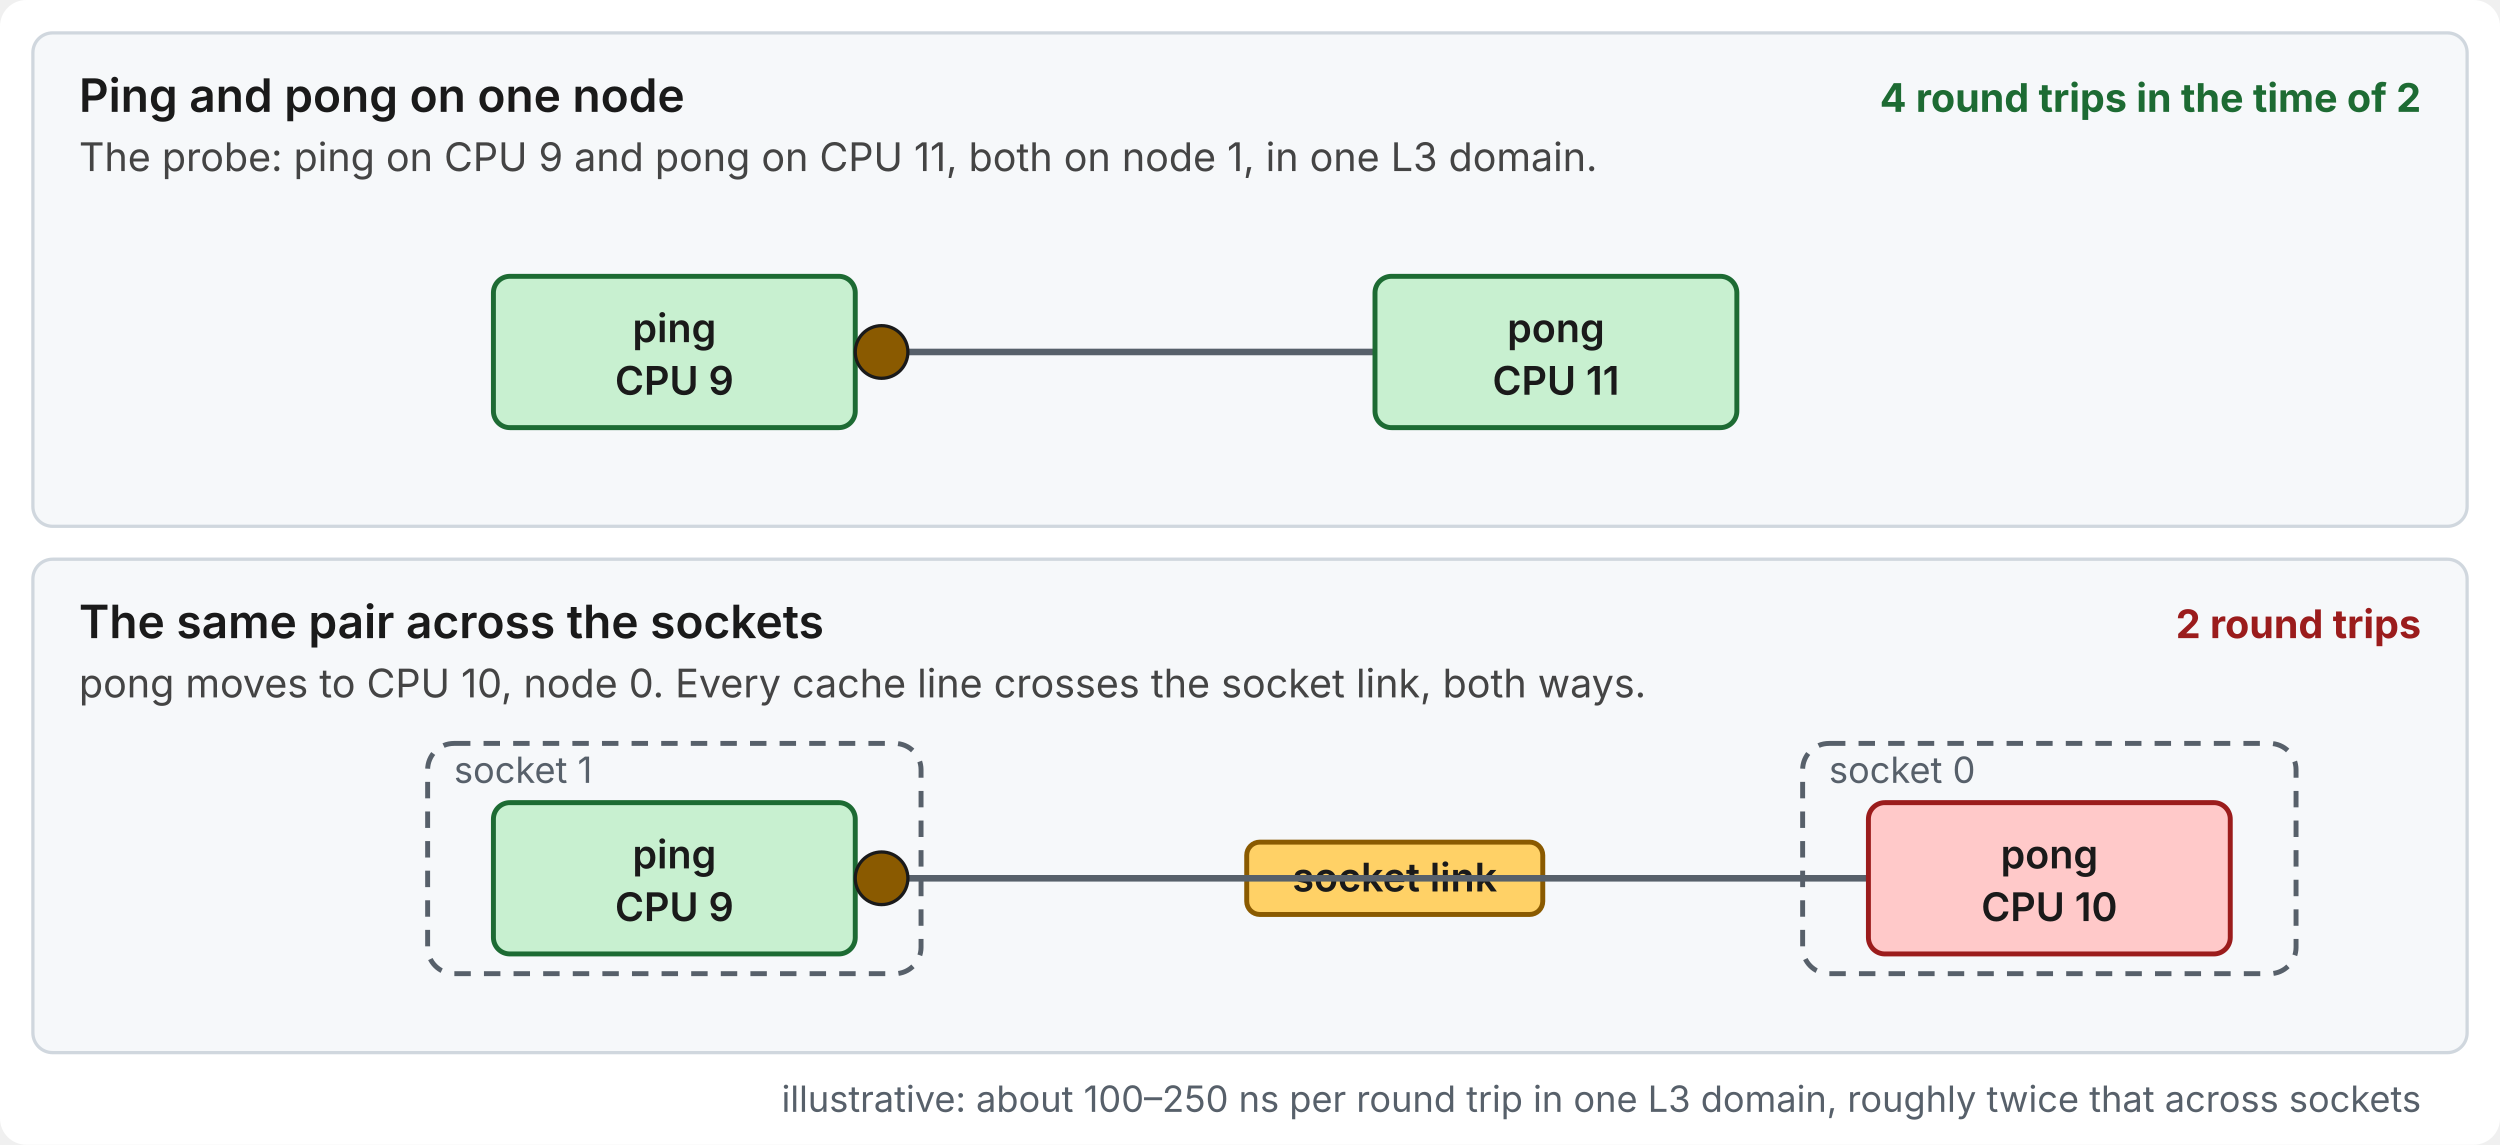
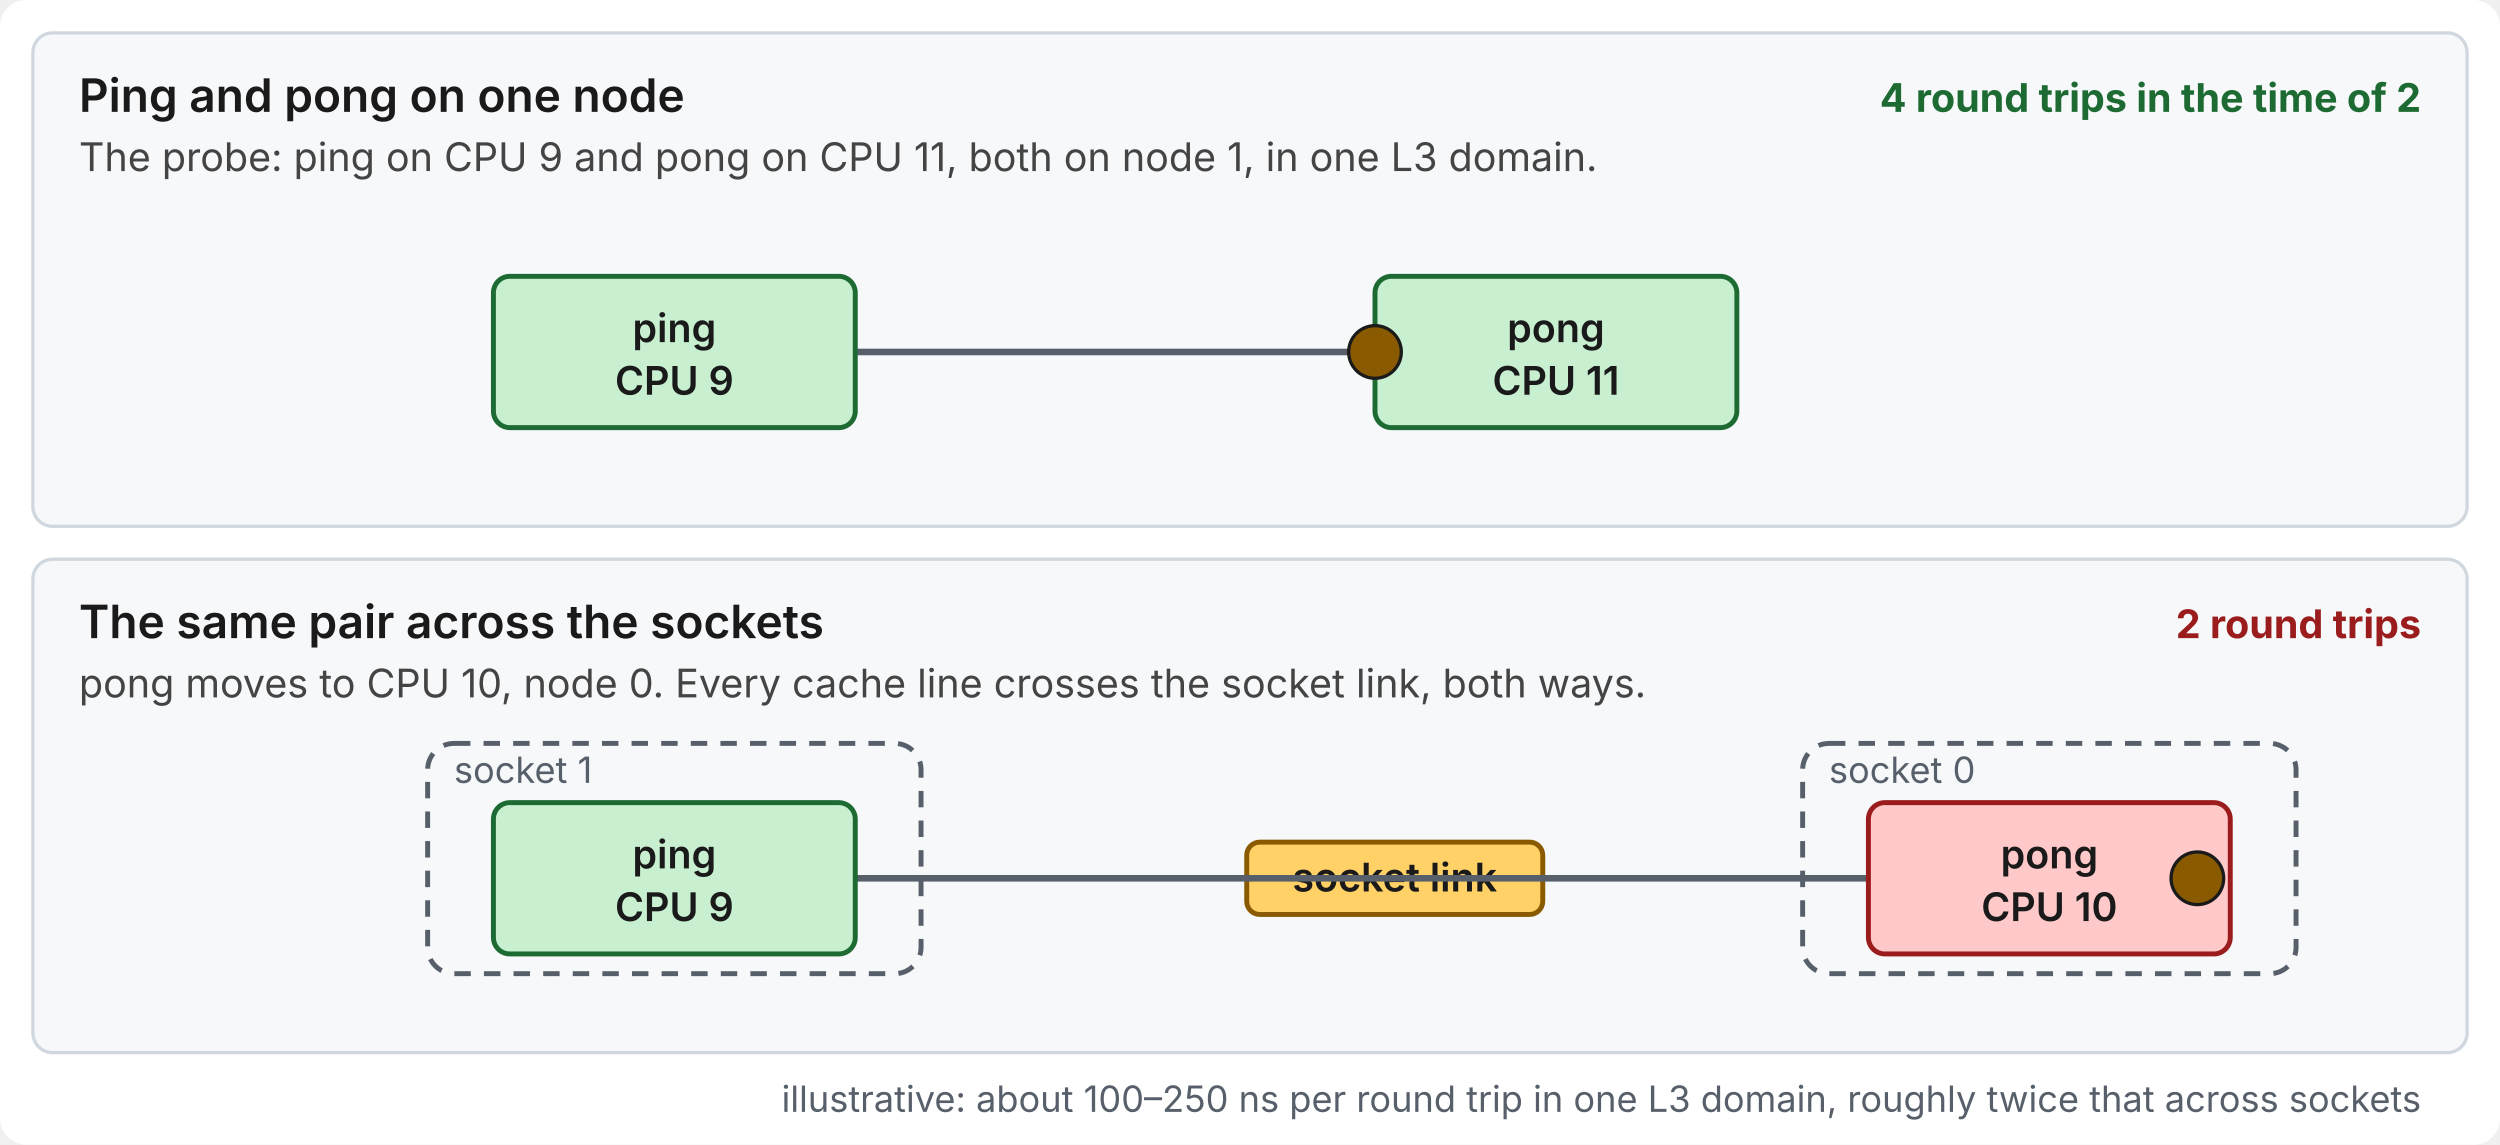
<svg xmlns="http://www.w3.org/2000/svg" viewBox="0 0 760 348" width="760" height="348" role="img" aria-labelledby="t d">
  <style>
  .bg { fill: #ffffff; }
  .lane { fill: #f6f8fa; stroke: #d0d7de; }
  .box { fill: #cfe3ff; stroke: #1f4e8c; stroke-width: 1.5; }
  .app { fill: #c8f0d0; stroke: #1d6b33; stroke-width: 1.5; }
  .wait { fill: #ffc9c9; stroke: #9b1c1c; stroke-width: 1.5; }
  .mut { fill: #eeeeee; stroke: #777777; stroke-width: 1.5; }
  .foc { fill: #ffd166; stroke: #8a5a00; stroke-width: 2; }
  .cap { font: 600 14px system-ui, -apple-system, "Segoe UI", sans-serif; fill: #1a1a1a; }
  .sub { font: 12px system-ui, -apple-system, "Segoe UI", sans-serif; fill: #444444; }
  .lbl { font: 600 12px system-ui, -apple-system, "Segoe UI", sans-serif; fill: #1a1a1a; }
  .mid { font: 600 12px system-ui, -apple-system, "Segoe UI", sans-serif; fill: #1a1a1a; text-anchor: middle; }
  .axis { font: 11px system-ui, -apple-system, "Segoe UI", sans-serif; fill: #57606a; }
  .note { font: 11px system-ui, -apple-system, "Segoe UI", sans-serif; fill: #57606a; text-anchor: end; }
  .head { stroke: #8a5a00; stroke-width: 2; stroke-dasharray: 4 3; }
  .sock { fill: #f6f8fa; stroke: #57606a; stroke-width: 1.5; stroke-dasharray: 5 4; }
  .wire { stroke: #57606a; stroke-width: 2; }
  .link { fill: #ffd166; stroke: #8a5a00; stroke-width: 1.5; }
  .tok { fill: #8a5a00; stroke: #1a1a1a; stroke-width: 1; }
  .ok { font: 700 12px system-ui, -apple-system, "Segoe UI", sans-serif; fill: #1d6b33; text-anchor: end; }
  .warn { font: 700 12px system-ui, -apple-system, "Segoe UI", sans-serif; fill: #9b1c1c; text-anchor: end; }
-   .ta { animation: pa 8s linear infinite; }
-   .tb { animation: pb 8s linear infinite; }
+   .ta { transform: translateX(150px); animation: pa 8s linear infinite; }
+   .tb { transform: translateX(400px); animation: pb 8s linear infinite; }
  @keyframes pa { 0%, 25%, 50%, 75%, 100% { transform: translateX(0); } 12.5%, 37.5%, 62.5%, 87.5% { transform: translateX(150px); } }
  @keyframes pb { 0%, 50%, 100% { transform: translateX(0); } 25%, 75% { transform: translateX(400px); } }
  @media (prefers-color-scheme: dark) {
    svg &gt; * { filter: invert(0.88) hue-rotate(180deg); }
  }
  @media (prefers-reduced-motion: reduce) {
    .ta, .tb { animation: none; }
  }
</style>
  <rect class="bg" x="0" y="0" width="760" height="348" rx="8" />
  <rect class="lane" x="10" y="10" width="740" height="150" rx="6" />
  <text class="cap" x="24" y="34">Ping and pong on one node</text>
  <text class="sub" x="24" y="52">The probe: ping on CPU 9 and pong on CPU 11, both on node 1, in one L3 domain.</text>
  <line class="wire" x1="260" y1="107" x2="418" y2="107" />
  <rect class="app" x="150" y="84" width="110" height="46" rx="5" />
  <text class="mid" x="205" y="104">ping</text>
  <text class="mid" x="205" y="120">CPU 9</text>
  <rect class="app" x="418" y="84" width="110" height="46" rx="5" />
  <text class="mid" x="473" y="104">pong</text>
  <text class="mid" x="473" y="120">CPU 11</text>
  <circle class="tok ta" cx="268" cy="107" r="8" />
  <text class="ok" x="736" y="34">4 round trips in the time of 2</text>
  <rect class="lane" x="10" y="170" width="740" height="150" rx="6" />
  <text class="cap" x="24" y="194">The same pair across the sockets</text>
  <text class="sub" x="24" y="212">pong moves to CPU 10, node 0. Every cache line crosses the socket link, both ways.</text>
  <rect class="sock" x="130" y="226" width="150" height="70" rx="8" />
  <text class="axis" x="138" y="238">socket 1</text>
  <rect class="sock" x="548" y="226" width="150" height="70" rx="8" />
  <text class="axis" x="556" y="238">socket 0</text>
  <rect class="link" x="379.0" y="256" width="90" height="22" rx="4" />
  <text class="mid" x="424.0" y="271">socket link</text>
  <line class="wire" x1="260" y1="267" x2="568" y2="267" />
  <rect class="app" x="150" y="244" width="110" height="46" rx="5" />
  <text class="mid" x="205" y="264">ping</text>
  <text class="mid" x="205" y="280">CPU 9</text>
  <rect class="wait" x="568" y="244" width="110" height="46" rx="5" />
  <text class="mid" x="623" y="264">pong</text>
  <text class="mid" x="623" y="280">CPU 10</text>
  <circle class="tok tb" cx="268" cy="267" r="8" />
  <text class="warn" x="736" y="194">2 round trips</text>
  <text class="note" x="736" y="338">illustrative: about 100–250 ns per round trip in one L3 domain, roughly twice that across sockets</text>
</svg>
